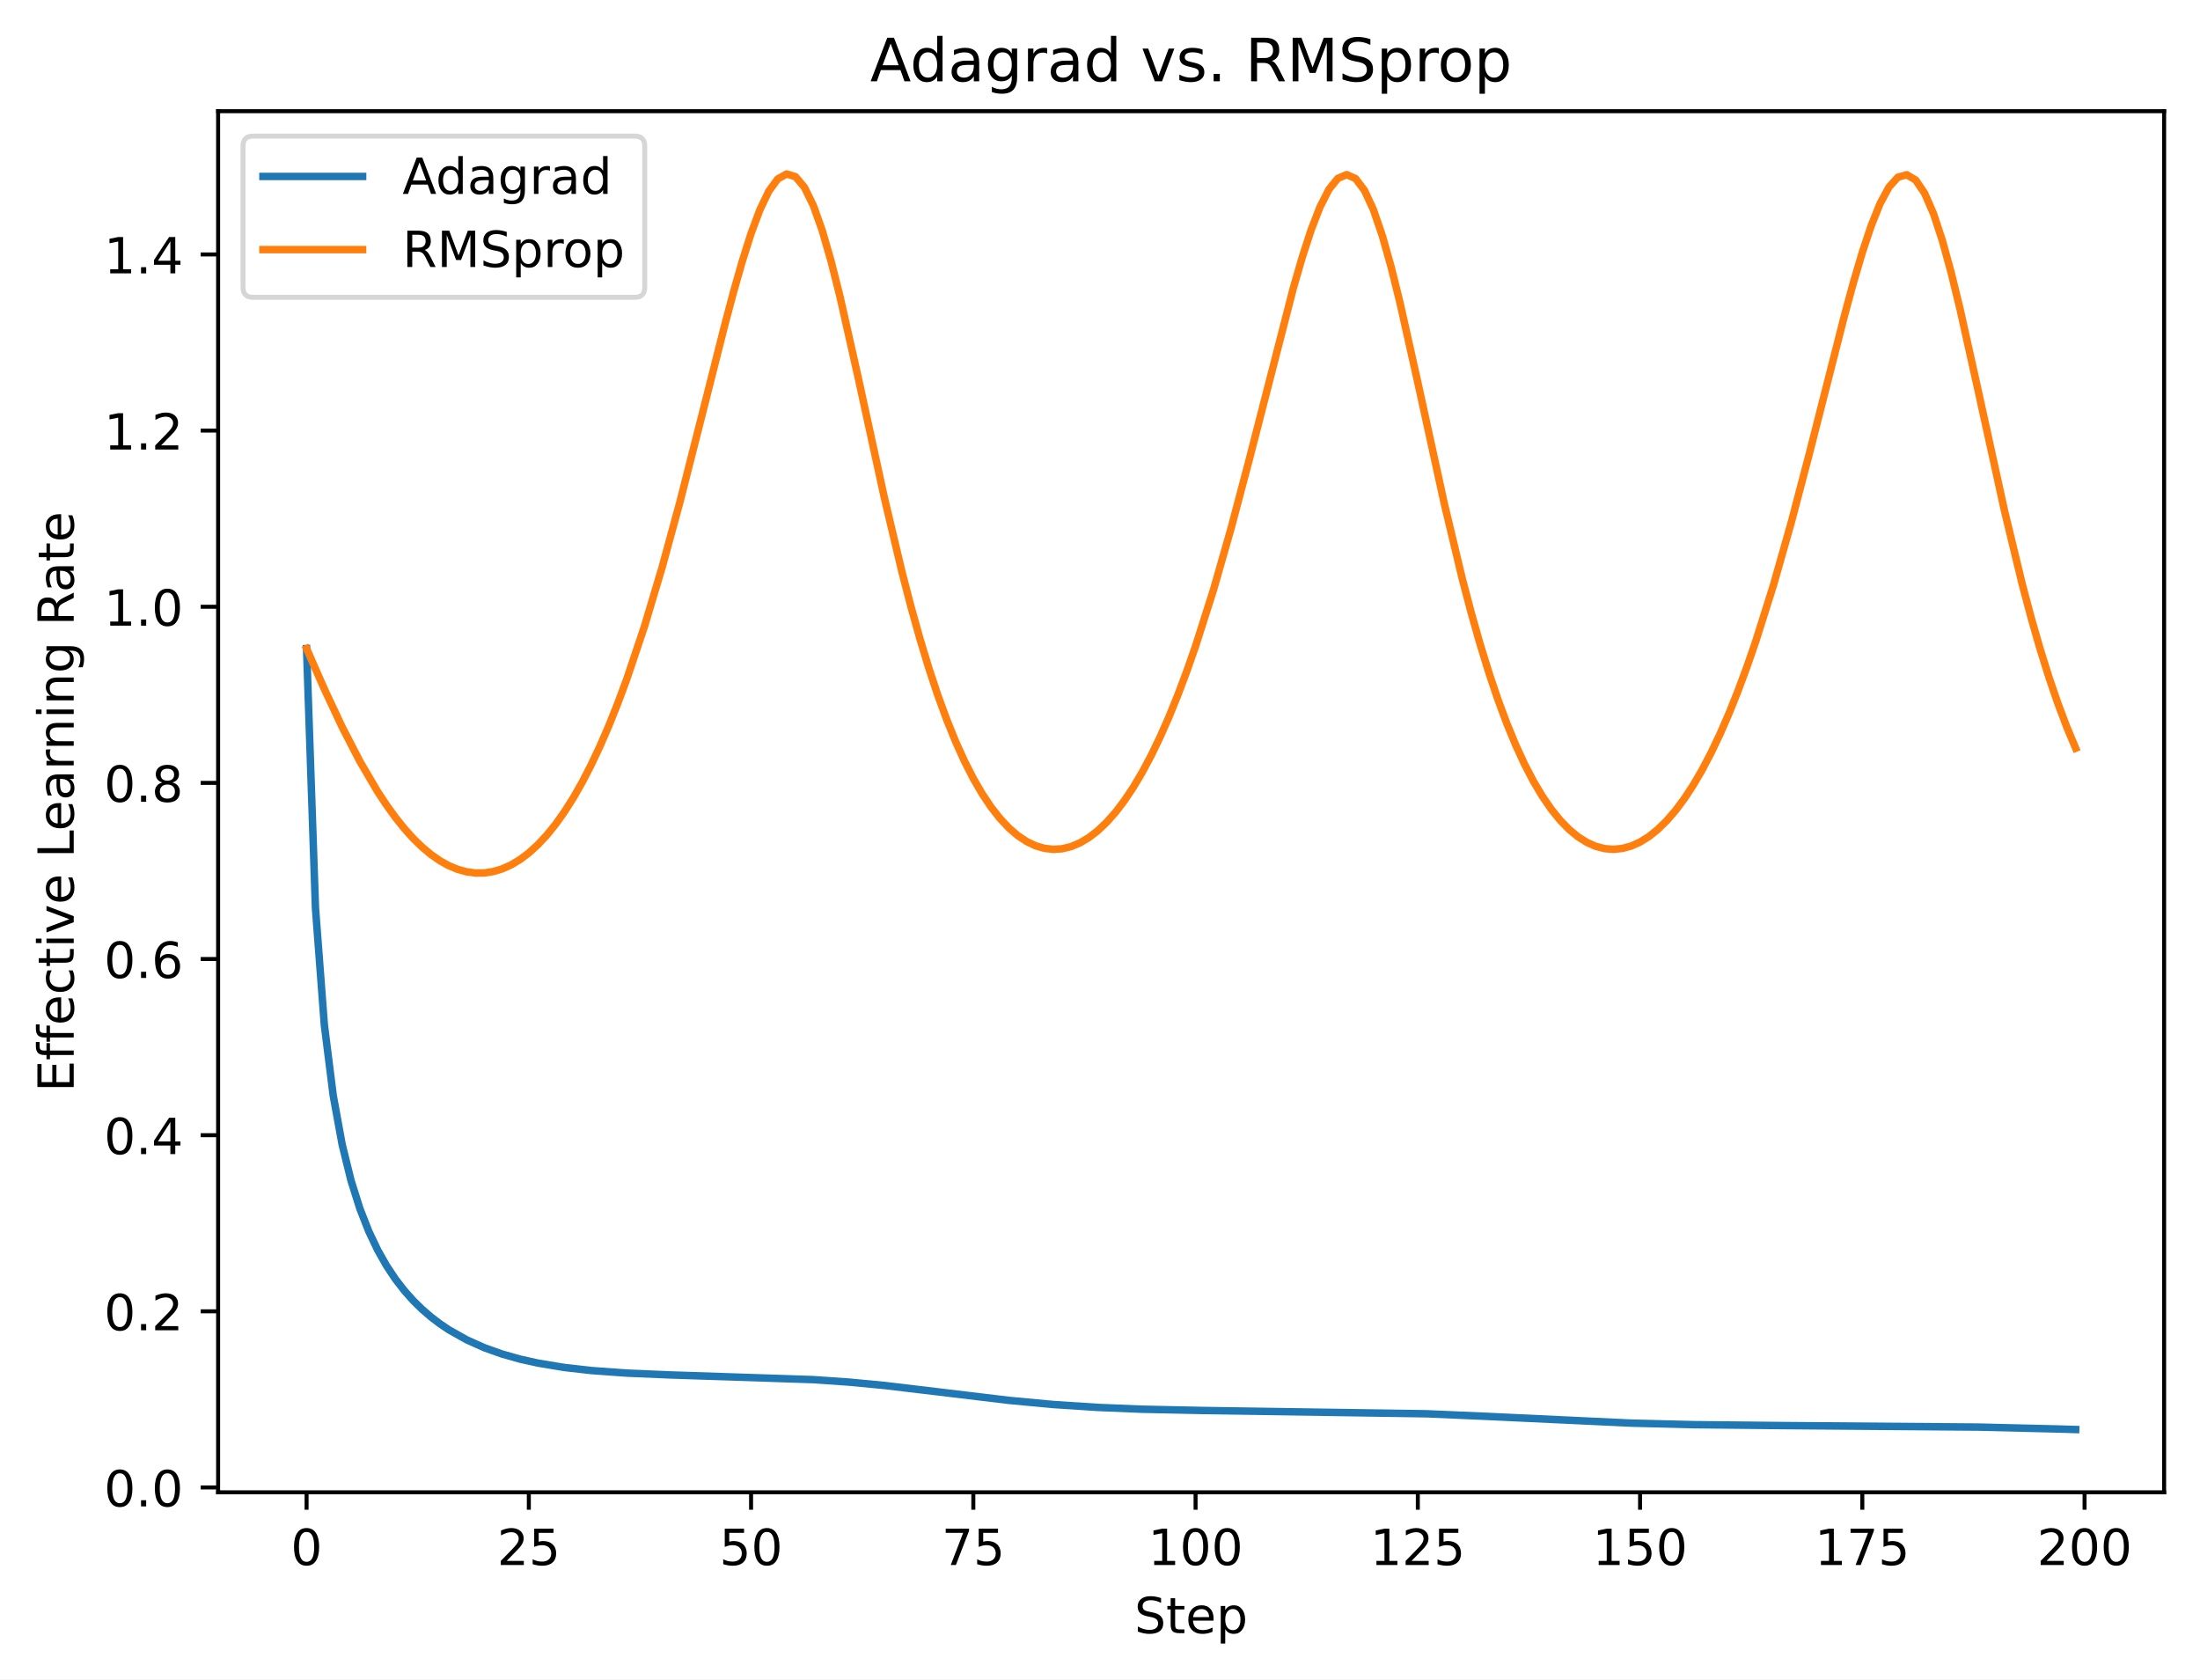
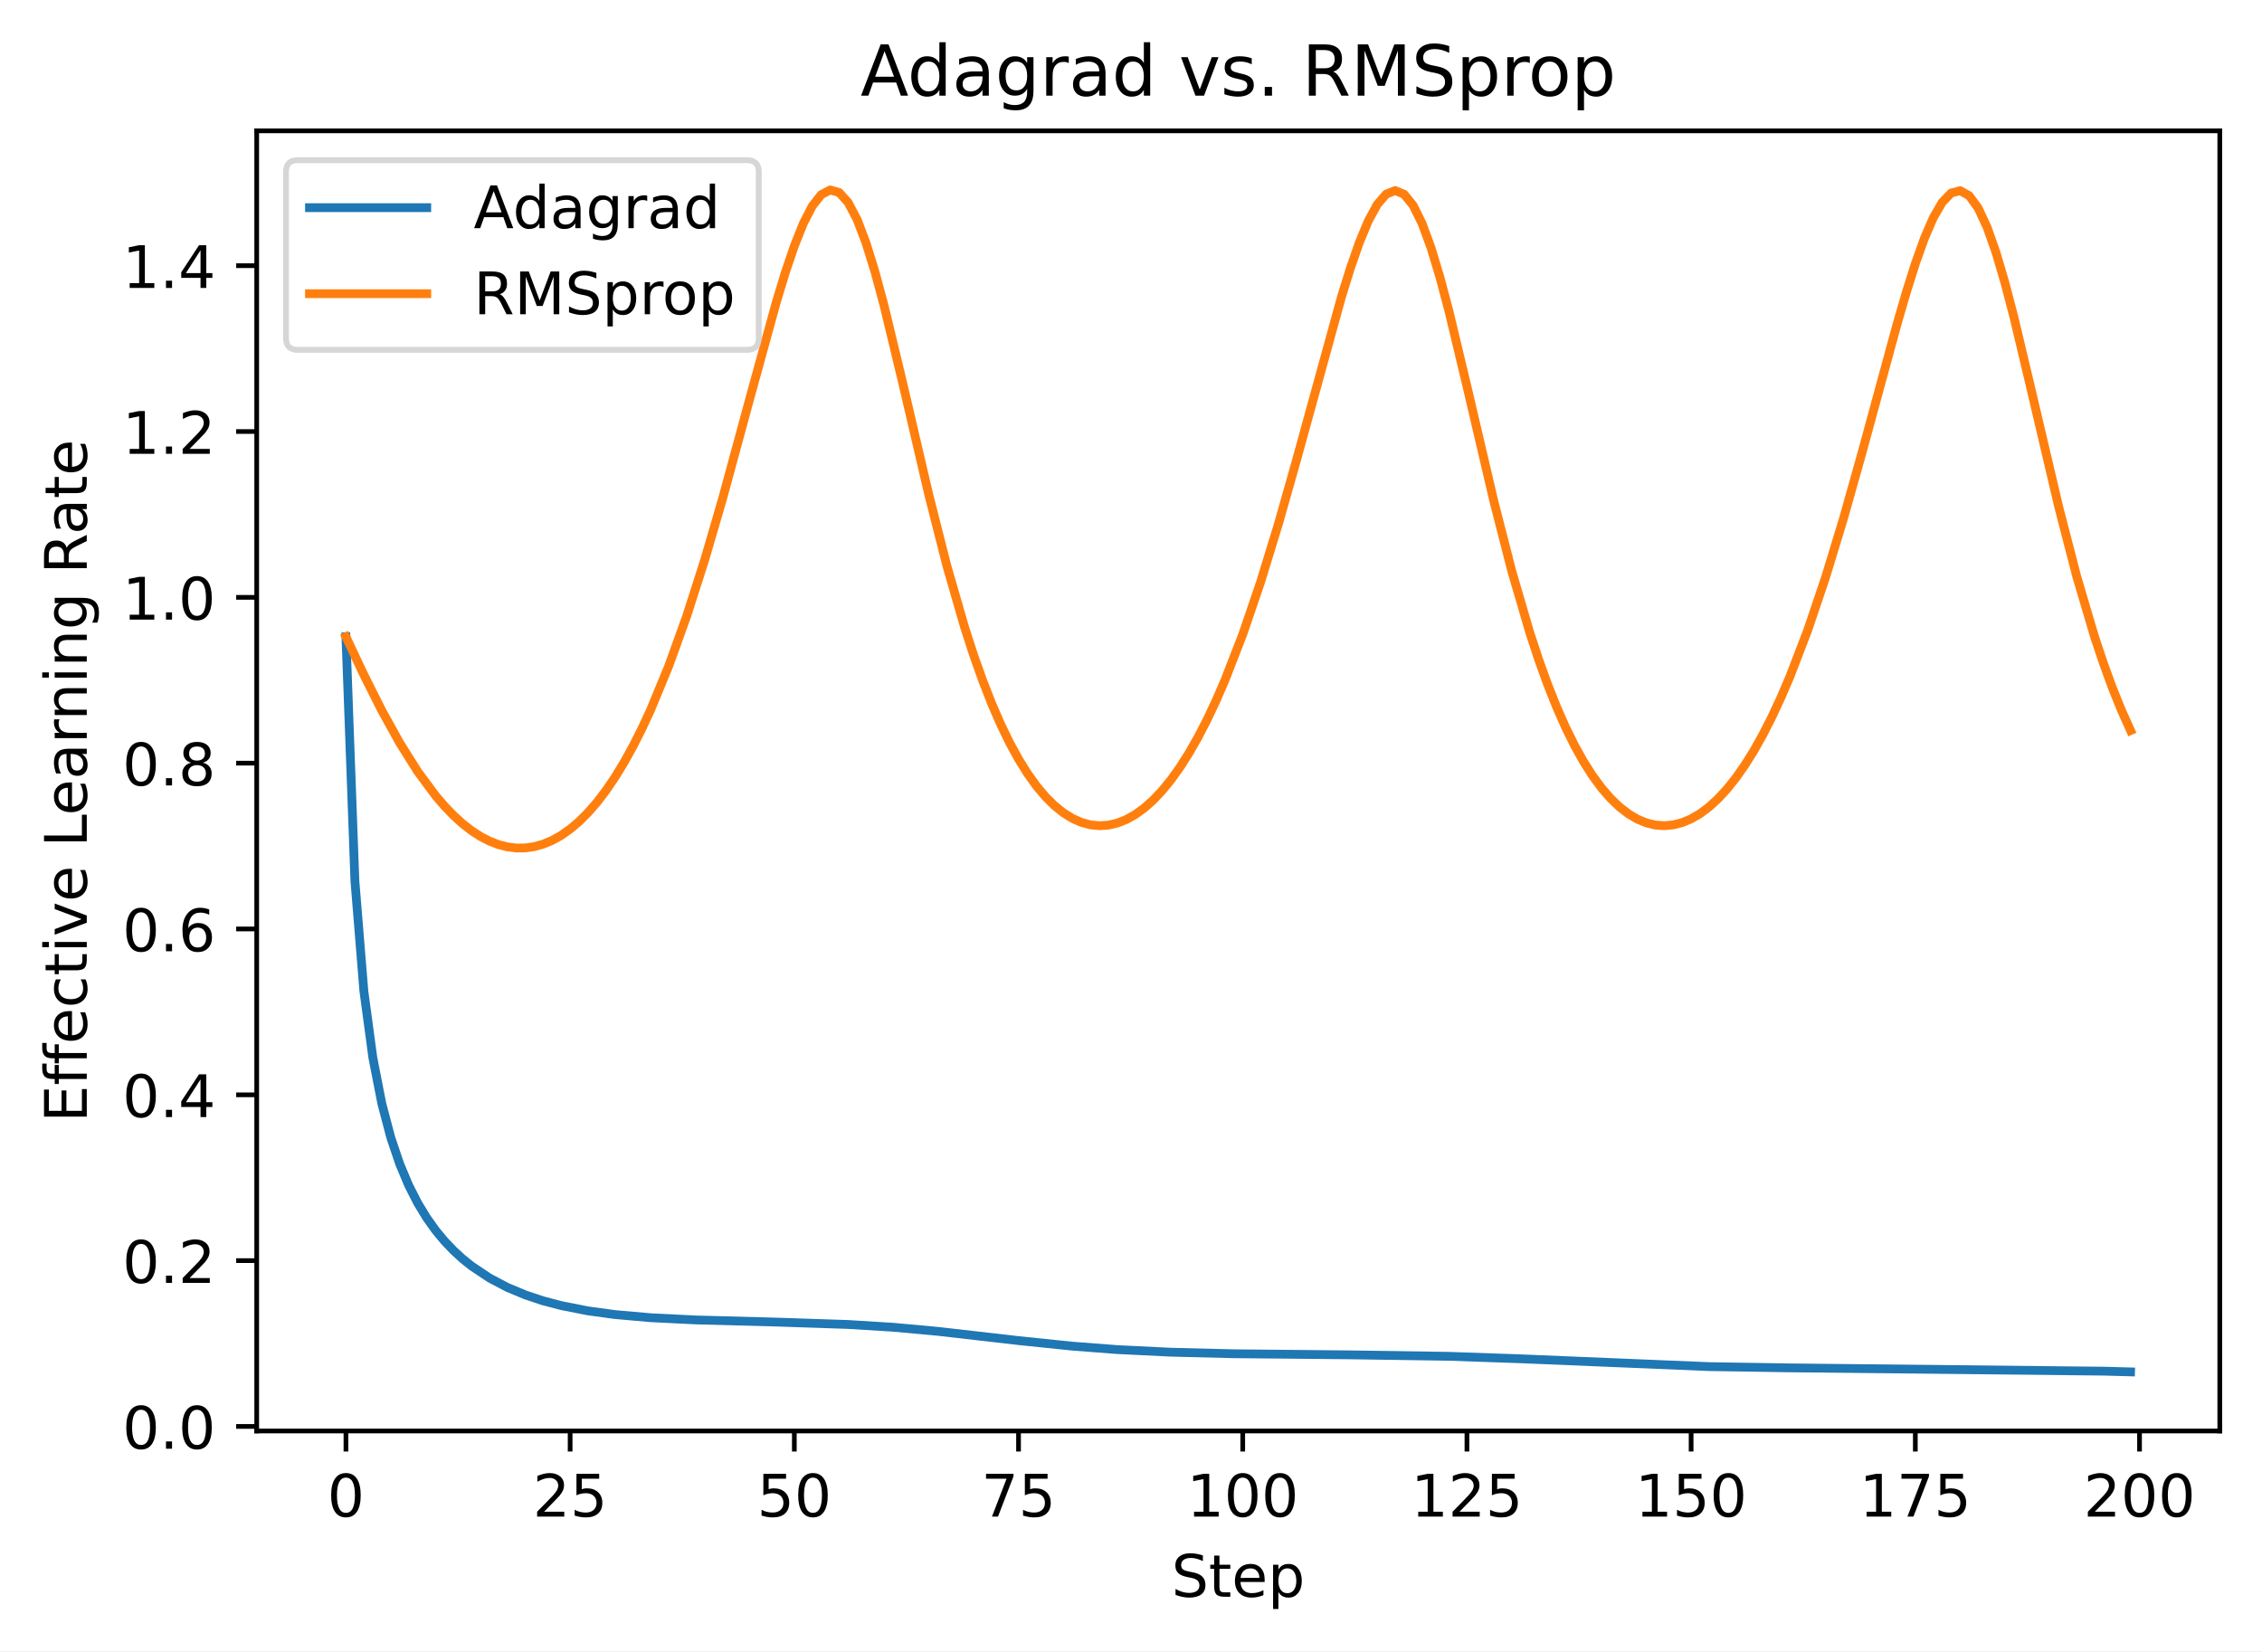
- <svg xmlns="http://www.w3.org/2000/svg" xmlns:xlink="http://www.w3.org/1999/xlink" width="441.581pt" height="337.074pt" viewBox="0 0 441.581 337.074" version="1.1">
+ <svg xmlns="http://www.w3.org/2000/svg" xmlns:xlink="http://www.w3.org/1999/xlink" width="385.781pt" height="281.634pt" viewBox="0 0 385.781 281.634" version="1.1">
  <defs>
    <style type="text/css">*{stroke-linejoin: round; stroke-linecap: butt}</style>
  </defs>
  <g id="figure_1">
    <g id="patch_1">
-       <path d="M 0 337.074  L 441.581 337.074  L 441.581 0  L 0 0  z " style="fill: #ffffff" />
+       <path d="M 0 281.634  L 385.781 281.634  L 385.781 0  L 0 0  z " style="fill: #ffffff" />
    </g>
    <g id="axes_1">
      <g id="patch_2">
-         <path d="M 43.781 299.518  L 434.381 299.518  L 434.381 22.318  L 43.781 22.318  z " style="fill: #ffffff" />
+         <path d="M 43.781 244.078  L 378.581 244.078  L 378.581 22.318  L 43.781 22.318  z " style="fill: #ffffff" />
      </g>
      <g id="matplotlib.axis_1">
        <g id="xtick_1">
          <g id="line2d_1">
            <defs>
-               <path id="m7de549b0bf" d="M 0 0  L 0 3.5  " style="stroke: #000000; stroke-width: 0.8" />
+               <path id="mcd30bdd678" d="M 0 0  L 0 3.5  " style="stroke: #000000; stroke-width: 0.8" />
            </defs>
            <g>
-               <use xlink:href="#m7de549b0bf" x="61.536" y="299.518" style="stroke: #000000; stroke-width: 0.8" />
+               <use xlink:href="#mcd30bdd678" x="58.999" y="244.078" style="stroke: #000000; stroke-width: 0.8" />
            </g>
          </g>
          <g id="text_1">
-             <g transform="translate(58.35455 314.1166) scale(0.1 -0.1)">
+             <g transform="translate(55.81818 258.6766) scale(0.1 -0.1)">
              <defs>
                <path id="DejaVuSans-30" d="M 2034 4250  Q 1547 4250 1301 3770  Q 1056 3291 1056 2328  Q 1056 1369 1301 889  Q 1547 409 2034 409  Q 2525 409 2770 889  Q 3016 1369 3016 2328  Q 3016 3291 2770 3770  Q 2525 4250 2034 4250  z M 2034 4750  Q 2819 4750 3233 4129  Q 3647 3509 3647 2328  Q 3647 1150 3233 529  Q 2819 -91 2034 -91  Q 1250 -91 836 529  Q 422 1150 422 2328  Q 422 3509 836 4129  Q 1250 4750 2034 4750  z " transform="scale(0.015625)" />
              </defs>
              <use xlink:href="#DejaVuSans-30" />
            </g>
          </g>
        </g>
        <g id="xtick_2">
          <g id="line2d_2">
            <g>
-               <use xlink:href="#m7de549b0bf" x="106.145" y="299.518" style="stroke: #000000; stroke-width: 0.8" />
+               <use xlink:href="#mcd30bdd678" x="97.236" y="244.078" style="stroke: #000000; stroke-width: 0.8" />
            </g>
          </g>
          <g id="text_2">
-             <g transform="translate(99.78271 314.1166) scale(0.1 -0.1)">
+             <g transform="translate(90.87357 258.6766) scale(0.1 -0.1)">
              <defs>
                <path id="DejaVuSans-32" d="M 1228 531  L 3431 531  L 3431 0  L 469 0  L 469 531  Q 828 903 1448 1529  Q 2069 2156 2228 2338  Q 2531 2678 2651 2914  Q 2772 3150 2772 3378  Q 2772 3750 2511 3984  Q 2250 4219 1831 4219  Q 1534 4219 1204 4116  Q 875 4013 500 3803  L 500 4441  Q 881 4594 1212 4672  Q 1544 4750 1819 4750  Q 2544 4750 2975 4387  Q 3406 4025 3406 3419  Q 3406 3131 3298 2873  Q 3191 2616 2906 2266  Q 2828 2175 2409 1742  Q 1991 1309 1228 531  z " transform="scale(0.015625)" />
                <path id="DejaVuSans-35" d="M 691 4666  L 3169 4666  L 3169 4134  L 1269 4134  L 1269 2991  Q 1406 3038 1543 3061  Q 1681 3084 1819 3084  Q 2600 3084 3056 2656  Q 3513 2228 3513 1497  Q 3513 744 3044 326  Q 2575 -91 1722 -91  Q 1428 -91 1123 -41  Q 819 9 494 109  L 494 744  Q 775 591 1075 516  Q 1375 441 1709 441  Q 2250 441 2565 725  Q 2881 1009 2881 1497  Q 2881 1984 2565 2268  Q 2250 2553 1709 2553  Q 1456 2553 1204 2497  Q 953 2441 691 2322  L 691 4666  z " transform="scale(0.015625)" />
              </defs>
              <use xlink:href="#DejaVuSans-32" />
              <use xlink:href="#DejaVuSans-35" transform="translate(63.62305 0)" />
            </g>
          </g>
        </g>
        <g id="xtick_3">
          <g id="line2d_3">
            <g>
-               <use xlink:href="#m7de549b0bf" x="150.755" y="299.518" style="stroke: #000000; stroke-width: 0.8" />
+               <use xlink:href="#mcd30bdd678" x="135.473" y="244.078" style="stroke: #000000; stroke-width: 0.8" />
            </g>
          </g>
          <g id="text_3">
-             <g transform="translate(144.3921 314.1166) scale(0.1 -0.1)">
+             <g transform="translate(129.1102 258.6766) scale(0.1 -0.1)">
              <use xlink:href="#DejaVuSans-35" />
              <use xlink:href="#DejaVuSans-30" transform="translate(63.62305 0)" />
            </g>
          </g>
        </g>
        <g id="xtick_4">
          <g id="line2d_4">
            <g>
-               <use xlink:href="#m7de549b0bf" x="195.364" y="299.518" style="stroke: #000000; stroke-width: 0.8" />
+               <use xlink:href="#mcd30bdd678" x="173.709" y="244.078" style="stroke: #000000; stroke-width: 0.8" />
            </g>
          </g>
          <g id="text_4">
-             <g transform="translate(189.0015 314.1166) scale(0.1 -0.1)">
+             <g transform="translate(167.3468 258.6766) scale(0.1 -0.1)">
              <defs>
                <path id="DejaVuSans-37" d="M 525 4666  L 3525 4666  L 3525 4397  L 1831 0  L 1172 0  L 2766 4134  L 525 4134  L 525 4666  z " transform="scale(0.015625)" />
              </defs>
              <use xlink:href="#DejaVuSans-37" />
              <use xlink:href="#DejaVuSans-35" transform="translate(63.62305 0)" />
            </g>
          </g>
        </g>
        <g id="xtick_5">
          <g id="line2d_5">
            <g>
-               <use xlink:href="#m7de549b0bf" x="239.973" y="299.518" style="stroke: #000000; stroke-width: 0.8" />
+               <use xlink:href="#mcd30bdd678" x="211.946" y="244.078" style="stroke: #000000; stroke-width: 0.8" />
            </g>
          </g>
          <g id="text_5">
-             <g transform="translate(230.4297 314.1166) scale(0.1 -0.1)">
+             <g transform="translate(202.4022 258.6766) scale(0.1 -0.1)">
              <defs>
                <path id="DejaVuSans-31" d="M 794 531  L 1825 531  L 1825 4091  L 703 3866  L 703 4441  L 1819 4666  L 2450 4666  L 2450 531  L 3481 531  L 3481 0  L 794 0  L 794 531  z " transform="scale(0.015625)" />
              </defs>
              <use xlink:href="#DejaVuSans-31" />
              <use xlink:href="#DejaVuSans-30" transform="translate(63.62305 0)" />
              <use xlink:href="#DejaVuSans-30" transform="translate(127.2461 0)" />
            </g>
          </g>
        </g>
        <g id="xtick_6">
          <g id="line2d_6">
            <g>
-               <use xlink:href="#m7de549b0bf" x="284.583" y="299.518" style="stroke: #000000; stroke-width: 0.8" />
+               <use xlink:href="#mcd30bdd678" x="250.183" y="244.078" style="stroke: #000000; stroke-width: 0.8" />
            </g>
          </g>
          <g id="text_6">
-             <g transform="translate(275.0391 314.1166) scale(0.1 -0.1)">
+             <g transform="translate(240.6389 258.6766) scale(0.1 -0.1)">
              <use xlink:href="#DejaVuSans-31" />
              <use xlink:href="#DejaVuSans-32" transform="translate(63.62305 0)" />
              <use xlink:href="#DejaVuSans-35" transform="translate(127.2461 0)" />
            </g>
          </g>
        </g>
        <g id="xtick_7">
          <g id="line2d_7">
            <g>
-               <use xlink:href="#m7de549b0bf" x="329.192" y="299.518" style="stroke: #000000; stroke-width: 0.8" />
+               <use xlink:href="#mcd30bdd678" x="288.419" y="244.078" style="stroke: #000000; stroke-width: 0.8" />
            </g>
          </g>
          <g id="text_7">
-             <g transform="translate(319.6485 314.1166) scale(0.1 -0.1)">
+             <g transform="translate(278.8755 258.6766) scale(0.1 -0.1)">
              <use xlink:href="#DejaVuSans-31" />
              <use xlink:href="#DejaVuSans-35" transform="translate(63.62305 0)" />
              <use xlink:href="#DejaVuSans-30" transform="translate(127.2461 0)" />
            </g>
          </g>
        </g>
        <g id="xtick_8">
          <g id="line2d_8">
            <g>
-               <use xlink:href="#m7de549b0bf" x="373.802" y="299.518" style="stroke: #000000; stroke-width: 0.8" />
+               <use xlink:href="#mcd30bdd678" x="326.656" y="244.078" style="stroke: #000000; stroke-width: 0.8" />
            </g>
          </g>
          <g id="text_8">
-             <g transform="translate(364.2579 314.1166) scale(0.1 -0.1)">
+             <g transform="translate(317.1121 258.6766) scale(0.1 -0.1)">
              <use xlink:href="#DejaVuSans-31" />
              <use xlink:href="#DejaVuSans-37" transform="translate(63.62305 0)" />
              <use xlink:href="#DejaVuSans-35" transform="translate(127.2461 0)" />
            </g>
          </g>
        </g>
        <g id="xtick_9">
          <g id="line2d_9">
            <g>
-               <use xlink:href="#m7de549b0bf" x="418.411" y="299.518" style="stroke: #000000; stroke-width: 0.8" />
+               <use xlink:href="#mcd30bdd678" x="364.893" y="244.078" style="stroke: #000000; stroke-width: 0.8" />
            </g>
          </g>
          <g id="text_9">
-             <g transform="translate(408.8673 314.1166) scale(0.1 -0.1)">
+             <g transform="translate(355.3488 258.6766) scale(0.1 -0.1)">
              <use xlink:href="#DejaVuSans-32" />
              <use xlink:href="#DejaVuSans-30" transform="translate(63.62305 0)" />
              <use xlink:href="#DejaVuSans-30" transform="translate(127.2461 0)" />
            </g>
          </g>
        </g>
        <g id="text_10">
-           <g transform="translate(227.6961 327.7947) scale(0.1 -0.1)">
+           <g transform="translate(199.7961 272.3547) scale(0.1 -0.1)">
            <defs>
              <path id="DejaVuSans-53" d="M 3425 4513  L 3425 3897  Q 3066 4069 2747 4153  Q 2428 4238 2131 4238  Q 1616 4238 1336 4038  Q 1056 3838 1056 3469  Q 1056 3159 1242 3001  Q 1428 2844 1947 2747  L 2328 2669  Q 3034 2534 3370 2195  Q 3706 1856 3706 1288  Q 3706 609 3251 259  Q 2797 -91 1919 -91  Q 1588 -91 1214 -16  Q 841 59 441 206  L 441 856  Q 825 641 1194 531  Q 1563 422 1919 422  Q 2459 422 2753 634  Q 3047 847 3047 1241  Q 3047 1584 2836 1778  Q 2625 1972 2144 2069  L 1759 2144  Q 1053 2284 737 2584  Q 422 2884 422 3419  Q 422 4038 858 4394  Q 1294 4750 2059 4750  Q 2388 4750 2728 4690  Q 3069 4631 3425 4513  z " transform="scale(0.015625)" />
              <path id="DejaVuSans-74" d="M 1172 4494  L 1172 3500  L 2356 3500  L 2356 3053  L 1172 3053  L 1172 1153  Q 1172 725 1289 603  Q 1406 481 1766 481  L 2356 481  L 2356 0  L 1766 0  Q 1100 0 847 248  Q 594 497 594 1153  L 594 3053  L 172 3053  L 172 3500  L 594 3500  L 594 4494  L 1172 4494  z " transform="scale(0.015625)" />
              <path id="DejaVuSans-65" d="M 3597 1894  L 3597 1613  L 953 1613  Q 991 1019 1311 708  Q 1631 397 2203 397  Q 2534 397 2845 478  Q 3156 559 3463 722  L 3463 178  Q 3153 47 2828 -22  Q 2503 -91 2169 -91  Q 1331 -91 842 396  Q 353 884 353 1716  Q 353 2575 817 3079  Q 1281 3584 2069 3584  Q 2775 3584 3186 3129  Q 3597 2675 3597 1894  z M 3022 2063  Q 3016 2534 2758 2815  Q 2500 3097 2075 3097  Q 1594 3097 1305 2825  Q 1016 2553 972 2059  L 3022 2063  z " transform="scale(0.015625)" />
              <path id="DejaVuSans-70" d="M 1159 525  L 1159 -1331  L 581 -1331  L 581 3500  L 1159 3500  L 1159 2969  Q 1341 3281 1617 3432  Q 1894 3584 2278 3584  Q 2916 3584 3314 3078  Q 3713 2572 3713 1747  Q 3713 922 3314 415  Q 2916 -91 2278 -91  Q 1894 -91 1617 61  Q 1341 213 1159 525  z M 3116 1747  Q 3116 2381 2855 2742  Q 2594 3103 2138 3103  Q 1681 3103 1420 2742  Q 1159 2381 1159 1747  Q 1159 1113 1420 752  Q 1681 391 2138 391  Q 2594 391 2855 752  Q 3116 1113 3116 1747  z " transform="scale(0.015625)" />
            </defs>
            <use xlink:href="#DejaVuSans-53" />
            <use xlink:href="#DejaVuSans-74" transform="translate(63.47656 0)" />
            <use xlink:href="#DejaVuSans-65" transform="translate(102.6855 0)" />
            <use xlink:href="#DejaVuSans-70" transform="translate(164.209 0)" />
          </g>
        </g>
      </g>
      <g id="matplotlib.axis_2">
        <g id="ytick_1">
          <g id="line2d_10">
            <defs>
-               <path id="ma209cfc57e" d="M 0 0  L -3.5 0  " style="stroke: #000000; stroke-width: 0.8" />
+               <path id="m3d7802535d" d="M 0 0  L -3.5 0  " style="stroke: #000000; stroke-width: 0.8" />
            </defs>
            <g>
-               <use xlink:href="#ma209cfc57e" x="43.781" y="298.549" style="stroke: #000000; stroke-width: 0.8" />
+               <use xlink:href="#m3d7802535d" x="43.781" y="243.302" style="stroke: #000000; stroke-width: 0.8" />
            </g>
          </g>
          <g id="text_11">
-             <g transform="translate(20.87813 302.3478) scale(0.1 -0.1)">
+             <g transform="translate(20.87813 247.1017) scale(0.1 -0.1)">
              <defs>
                <path id="DejaVuSans-2e" d="M 684 794  L 1344 794  L 1344 0  L 684 0  L 684 794  z " transform="scale(0.015625)" />
              </defs>
              <use xlink:href="#DejaVuSans-30" />
              <use xlink:href="#DejaVuSans-2e" transform="translate(63.62305 0)" />
              <use xlink:href="#DejaVuSans-30" transform="translate(95.41016 0)" />
            </g>
          </g>
        </g>
        <g id="ytick_2">
          <g id="line2d_11">
            <g>
-               <use xlink:href="#ma209cfc57e" x="43.781" y="263.194" style="stroke: #000000; stroke-width: 0.8" />
+               <use xlink:href="#m3d7802535d" x="43.781" y="215.019" style="stroke: #000000; stroke-width: 0.8" />
            </g>
          </g>
          <g id="text_12">
-             <g transform="translate(20.87813 266.9935) scale(0.1 -0.1)">
+             <g transform="translate(20.87813 218.8182) scale(0.1 -0.1)">
              <use xlink:href="#DejaVuSans-30" />
              <use xlink:href="#DejaVuSans-2e" transform="translate(63.62305 0)" />
              <use xlink:href="#DejaVuSans-32" transform="translate(95.41016 0)" />
            </g>
          </g>
        </g>
        <g id="ytick_3">
          <g id="line2d_12">
            <g>
-               <use xlink:href="#ma209cfc57e" x="43.781" y="227.84" style="stroke: #000000; stroke-width: 0.8" />
+               <use xlink:href="#m3d7802535d" x="43.781" y="186.736" style="stroke: #000000; stroke-width: 0.8" />
            </g>
          </g>
          <g id="text_13">
-             <g transform="translate(20.87813 231.6391) scale(0.1 -0.1)">
+             <g transform="translate(20.87813 190.5348) scale(0.1 -0.1)">
              <defs>
                <path id="DejaVuSans-34" d="M 2419 4116  L 825 1625  L 2419 1625  L 2419 4116  z M 2253 4666  L 3047 4666  L 3047 1625  L 3713 1625  L 3713 1100  L 3047 1100  L 3047 0  L 2419 0  L 2419 1100  L 313 1100  L 313 1709  L 2253 4666  z " transform="scale(0.015625)" />
              </defs>
              <use xlink:href="#DejaVuSans-30" />
              <use xlink:href="#DejaVuSans-2e" transform="translate(63.62305 0)" />
              <use xlink:href="#DejaVuSans-34" transform="translate(95.41016 0)" />
            </g>
          </g>
        </g>
        <g id="ytick_4">
          <g id="line2d_13">
            <g>
-               <use xlink:href="#ma209cfc57e" x="43.781" y="192.486" style="stroke: #000000; stroke-width: 0.8" />
+               <use xlink:href="#m3d7802535d" x="43.781" y="158.452" style="stroke: #000000; stroke-width: 0.8" />
            </g>
          </g>
          <g id="text_14">
-             <g transform="translate(20.87813 196.2848) scale(0.1 -0.1)">
+             <g transform="translate(20.87813 162.2513) scale(0.1 -0.1)">
              <defs>
                <path id="DejaVuSans-36" d="M 2113 2584  Q 1688 2584 1439 2293  Q 1191 2003 1191 1497  Q 1191 994 1439 701  Q 1688 409 2113 409  Q 2538 409 2786 701  Q 3034 994 3034 1497  Q 3034 2003 2786 2293  Q 2538 2584 2113 2584  z M 3366 4563  L 3366 3988  Q 3128 4100 2886 4159  Q 2644 4219 2406 4219  Q 1781 4219 1451 3797  Q 1122 3375 1075 2522  Q 1259 2794 1537 2939  Q 1816 3084 2150 3084  Q 2853 3084 3261 2657  Q 3669 2231 3669 1497  Q 3669 778 3244 343  Q 2819 -91 2113 -91  Q 1303 -91 875 529  Q 447 1150 447 2328  Q 447 3434 972 4092  Q 1497 4750 2381 4750  Q 2619 4750 2861 4703  Q 3103 4656 3366 4563  z " transform="scale(0.015625)" />
              </defs>
              <use xlink:href="#DejaVuSans-30" />
              <use xlink:href="#DejaVuSans-2e" transform="translate(63.62305 0)" />
              <use xlink:href="#DejaVuSans-36" transform="translate(95.41016 0)" />
            </g>
          </g>
        </g>
        <g id="ytick_5">
          <g id="line2d_14">
            <g>
-               <use xlink:href="#ma209cfc57e" x="43.781" y="157.131" style="stroke: #000000; stroke-width: 0.8" />
+               <use xlink:href="#m3d7802535d" x="43.781" y="130.169" style="stroke: #000000; stroke-width: 0.8" />
            </g>
          </g>
          <g id="text_15">
-             <g transform="translate(20.87813 160.9304) scale(0.1 -0.1)">
+             <g transform="translate(20.87813 133.9678) scale(0.1 -0.1)">
              <defs>
                <path id="DejaVuSans-38" d="M 2034 2216  Q 1584 2216 1326 1975  Q 1069 1734 1069 1313  Q 1069 891 1326 650  Q 1584 409 2034 409  Q 2484 409 2743 651  Q 3003 894 3003 1313  Q 3003 1734 2745 1975  Q 2488 2216 2034 2216  z M 1403 2484  Q 997 2584 770 2862  Q 544 3141 544 3541  Q 544 4100 942 4425  Q 1341 4750 2034 4750  Q 2731 4750 3128 4425  Q 3525 4100 3525 3541  Q 3525 3141 3298 2862  Q 3072 2584 2669 2484  Q 3125 2378 3379 2068  Q 3634 1759 3634 1313  Q 3634 634 3220 271  Q 2806 -91 2034 -91  Q 1263 -91 848 271  Q 434 634 434 1313  Q 434 1759 690 2068  Q 947 2378 1403 2484  z M 1172 3481  Q 1172 3119 1398 2916  Q 1625 2713 2034 2713  Q 2441 2713 2670 2916  Q 2900 3119 2900 3481  Q 2900 3844 2670 4047  Q 2441 4250 2034 4250  Q 1625 4250 1398 4047  Q 1172 3844 1172 3481  z " transform="scale(0.015625)" />
              </defs>
              <use xlink:href="#DejaVuSans-30" />
              <use xlink:href="#DejaVuSans-2e" transform="translate(63.62305 0)" />
              <use xlink:href="#DejaVuSans-38" transform="translate(95.41016 0)" />
            </g>
          </g>
        </g>
        <g id="ytick_6">
          <g id="line2d_15">
            <g>
-               <use xlink:href="#ma209cfc57e" x="43.781" y="121.777" style="stroke: #000000; stroke-width: 0.8" />
+               <use xlink:href="#m3d7802535d" x="43.781" y="101.885" style="stroke: #000000; stroke-width: 0.8" />
            </g>
          </g>
          <g id="text_16">
-             <g transform="translate(20.87813 125.5761) scale(0.1 -0.1)">
+             <g transform="translate(20.87813 105.6843) scale(0.1 -0.1)">
              <use xlink:href="#DejaVuSans-31" />
              <use xlink:href="#DejaVuSans-2e" transform="translate(63.62305 0)" />
              <use xlink:href="#DejaVuSans-30" transform="translate(95.41016 0)" />
            </g>
          </g>
        </g>
        <g id="ytick_7">
          <g id="line2d_16">
            <g>
-               <use xlink:href="#ma209cfc57e" x="43.781" y="86.422" style="stroke: #000000; stroke-width: 0.8" />
+               <use xlink:href="#m3d7802535d" x="43.781" y="73.602" style="stroke: #000000; stroke-width: 0.8" />
            </g>
          </g>
          <g id="text_17">
-             <g transform="translate(20.87813 90.22172) scale(0.1 -0.1)">
+             <g transform="translate(20.87813 77.40084) scale(0.1 -0.1)">
              <use xlink:href="#DejaVuSans-31" />
              <use xlink:href="#DejaVuSans-2e" transform="translate(63.62305 0)" />
              <use xlink:href="#DejaVuSans-32" transform="translate(95.41016 0)" />
            </g>
          </g>
        </g>
        <g id="ytick_8">
          <g id="line2d_17">
            <g>
-               <use xlink:href="#ma209cfc57e" x="43.781" y="51.068" style="stroke: #000000; stroke-width: 0.8" />
+               <use xlink:href="#m3d7802535d" x="43.781" y="45.318" style="stroke: #000000; stroke-width: 0.8" />
            </g>
          </g>
          <g id="text_18">
-             <g transform="translate(20.87813 54.86737) scale(0.1 -0.1)">
+             <g transform="translate(20.87813 49.11736) scale(0.1 -0.1)">
              <use xlink:href="#DejaVuSans-31" />
              <use xlink:href="#DejaVuSans-2e" transform="translate(63.62305 0)" />
              <use xlink:href="#DejaVuSans-34" transform="translate(95.41016 0)" />
            </g>
          </g>
        </g>
        <g id="text_19">
-           <g transform="translate(14.79844 219.1572) rotate(-90) scale(0.1 -0.1)">
+           <g transform="translate(14.79844 191.4372) rotate(-90) scale(0.1 -0.1)">
            <defs>
              <path id="DejaVuSans-45" d="M 628 4666  L 3578 4666  L 3578 4134  L 1259 4134  L 1259 2753  L 3481 2753  L 3481 2222  L 1259 2222  L 1259 531  L 3634 531  L 3634 0  L 628 0  L 628 4666  z " transform="scale(0.015625)" />
              <path id="DejaVuSans-66" d="M 2375 4863  L 2375 4384  L 1825 4384  Q 1516 4384 1395 4259  Q 1275 4134 1275 3809  L 1275 3500  L 2222 3500  L 2222 3053  L 1275 3053  L 1275 0  L 697 0  L 697 3053  L 147 3053  L 147 3500  L 697 3500  L 697 3744  Q 697 4328 969 4595  Q 1241 4863 1831 4863  L 2375 4863  z " transform="scale(0.015625)" />
              <path id="DejaVuSans-63" d="M 3122 3366  L 3122 2828  Q 2878 2963 2633 3030  Q 2388 3097 2138 3097  Q 1578 3097 1268 2742  Q 959 2388 959 1747  Q 959 1106 1268 751  Q 1578 397 2138 397  Q 2388 397 2633 464  Q 2878 531 3122 666  L 3122 134  Q 2881 22 2623 -34  Q 2366 -91 2075 -91  Q 1284 -91 818 406  Q 353 903 353 1747  Q 353 2603 823 3093  Q 1294 3584 2113 3584  Q 2378 3584 2631 3529  Q 2884 3475 3122 3366  z " transform="scale(0.015625)" />
              <path id="DejaVuSans-69" d="M 603 3500  L 1178 3500  L 1178 0  L 603 0  L 603 3500  z M 603 4863  L 1178 4863  L 1178 4134  L 603 4134  L 603 4863  z " transform="scale(0.015625)" />
              <path id="DejaVuSans-76" d="M 191 3500  L 800 3500  L 1894 563  L 2988 3500  L 3597 3500  L 2284 0  L 1503 0  L 191 3500  z " transform="scale(0.015625)" />
              <path id="DejaVuSans-20" transform="scale(0.015625)" />
              <path id="DejaVuSans-4c" d="M 628 4666  L 1259 4666  L 1259 531  L 3531 531  L 3531 0  L 628 0  L 628 4666  z " transform="scale(0.015625)" />
              <path id="DejaVuSans-61" d="M 2194 1759  Q 1497 1759 1228 1600  Q 959 1441 959 1056  Q 959 750 1161 570  Q 1363 391 1709 391  Q 2188 391 2477 730  Q 2766 1069 2766 1631  L 2766 1759  L 2194 1759  z M 3341 1997  L 3341 0  L 2766 0  L 2766 531  Q 2569 213 2275 61  Q 1981 -91 1556 -91  Q 1019 -91 701 211  Q 384 513 384 1019  Q 384 1609 779 1909  Q 1175 2209 1959 2209  L 2766 2209  L 2766 2266  Q 2766 2663 2505 2880  Q 2244 3097 1772 3097  Q 1472 3097 1187 3025  Q 903 2953 641 2809  L 641 3341  Q 956 3463 1253 3523  Q 1550 3584 1831 3584  Q 2591 3584 2966 3190  Q 3341 2797 3341 1997  z " transform="scale(0.015625)" />
              <path id="DejaVuSans-72" d="M 2631 2963  Q 2534 3019 2420 3045  Q 2306 3072 2169 3072  Q 1681 3072 1420 2755  Q 1159 2438 1159 1844  L 1159 0  L 581 0  L 581 3500  L 1159 3500  L 1159 2956  Q 1341 3275 1631 3429  Q 1922 3584 2338 3584  Q 2397 3584 2469 3576  Q 2541 3569 2628 3553  L 2631 2963  z " transform="scale(0.015625)" />
              <path id="DejaVuSans-6e" d="M 3513 2113  L 3513 0  L 2938 0  L 2938 2094  Q 2938 2591 2744 2837  Q 2550 3084 2163 3084  Q 1697 3084 1428 2787  Q 1159 2491 1159 1978  L 1159 0  L 581 0  L 581 3500  L 1159 3500  L 1159 2956  Q 1366 3272 1645 3428  Q 1925 3584 2291 3584  Q 2894 3584 3203 3211  Q 3513 2838 3513 2113  z " transform="scale(0.015625)" />
              <path id="DejaVuSans-67" d="M 2906 1791  Q 2906 2416 2648 2759  Q 2391 3103 1925 3103  Q 1463 3103 1205 2759  Q 947 2416 947 1791  Q 947 1169 1205 825  Q 1463 481 1925 481  Q 2391 481 2648 825  Q 2906 1169 2906 1791  z M 3481 434  Q 3481 -459 3084 -895  Q 2688 -1331 1869 -1331  Q 1566 -1331 1297 -1286  Q 1028 -1241 775 -1147  L 775 -588  Q 1028 -725 1275 -790  Q 1522 -856 1778 -856  Q 2344 -856 2625 -561  Q 2906 -266 2906 331  L 2906 616  Q 2728 306 2450 153  Q 2172 0 1784 0  Q 1141 0 747 490  Q 353 981 353 1791  Q 353 2603 747 3093  Q 1141 3584 1784 3584  Q 2172 3584 2450 3431  Q 2728 3278 2906 2969  L 2906 3500  L 3481 3500  L 3481 434  z " transform="scale(0.015625)" />
              <path id="DejaVuSans-52" d="M 2841 2188  Q 3044 2119 3236 1894  Q 3428 1669 3622 1275  L 4263 0  L 3584 0  L 2988 1197  Q 2756 1666 2539 1819  Q 2322 1972 1947 1972  L 1259 1972  L 1259 0  L 628 0  L 628 4666  L 2053 4666  Q 2853 4666 3247 4331  Q 3641 3997 3641 3322  Q 3641 2881 3436 2590  Q 3231 2300 2841 2188  z M 1259 4147  L 1259 2491  L 2053 2491  Q 2509 2491 2742 2702  Q 2975 2913 2975 3322  Q 2975 3731 2742 3939  Q 2509 4147 2053 4147  L 1259 4147  z " transform="scale(0.015625)" />
            </defs>
            <use xlink:href="#DejaVuSans-45" />
            <use xlink:href="#DejaVuSans-66" transform="translate(63.18359 0)" />
            <use xlink:href="#DejaVuSans-66" transform="translate(98.38867 0)" />
            <use xlink:href="#DejaVuSans-65" transform="translate(133.5938 0)" />
            <use xlink:href="#DejaVuSans-63" transform="translate(195.1172 0)" />
            <use xlink:href="#DejaVuSans-74" transform="translate(250.0977 0)" />
            <use xlink:href="#DejaVuSans-69" transform="translate(289.3066 0)" />
            <use xlink:href="#DejaVuSans-76" transform="translate(317.0898 0)" />
            <use xlink:href="#DejaVuSans-65" transform="translate(376.2695 0)" />
            <use xlink:href="#DejaVuSans-20" transform="translate(437.793 0)" />
            <use xlink:href="#DejaVuSans-4c" transform="translate(469.5801 0)" />
            <use xlink:href="#DejaVuSans-65" transform="translate(523.543 0)" />
            <use xlink:href="#DejaVuSans-61" transform="translate(585.0664 0)" />
            <use xlink:href="#DejaVuSans-72" transform="translate(646.3457 0)" />
            <use xlink:href="#DejaVuSans-6e" transform="translate(685.709 0)" />
            <use xlink:href="#DejaVuSans-69" transform="translate(749.0879 0)" />
            <use xlink:href="#DejaVuSans-6e" transform="translate(776.8711 0)" />
            <use xlink:href="#DejaVuSans-67" transform="translate(840.25 0)" />
            <use xlink:href="#DejaVuSans-20" transform="translate(903.7266 0)" />
            <use xlink:href="#DejaVuSans-52" transform="translate(935.5137 0)" />
            <use xlink:href="#DejaVuSans-61" transform="translate(1002.746 0)" />
            <use xlink:href="#DejaVuSans-74" transform="translate(1064.025 0)" />
            <use xlink:href="#DejaVuSans-65" transform="translate(1103.234 0)" />
          </g>
        </g>
      </g>
      <g id="line2d_18">
-         <path d="M 61.536 130.181  L 63.32 182.263  L 65.105 205.745  L 66.889 219.929  L 68.673 229.701  L 70.458 236.955  L 72.242 242.606  L 74.026 247.155  L 75.811 250.907  L 77.595 254.057  L 79.38 256.739  L 81.164 259.046  L 82.948 261.048  L 84.733 262.798  L 86.517 264.335  L 88.301 265.691  L 90.086 266.892  L 93.655 268.906  L 97.223 270.503  L 100.792 271.773  L 104.361 272.781  L 107.93 273.579  L 113.283 274.466  L 118.636 275.076  L 125.773 275.593  L 134.695 275.965  L 163.245 276.904  L 170.383 277.397  L 177.52 278.075  L 188.227 279.351  L 202.502 281.066  L 211.423 281.898  L 220.345 282.481  L 229.267 282.844  L 241.758 283.102  L 286.367 283.759  L 298.858 284.297  L 327.408 285.633  L 339.899 285.942  L 357.742 286.124  L 396.999 286.425  L 413.058 286.812  L 416.627 286.918  L 416.627 286.918  " clip-path="url(#p66fc87a3b2)" style="fill: none; stroke: #1f77b4; stroke-width: 1.5; stroke-linecap: square" />
+         <path d="M 58.999 108.609  L 60.529 150.274  L 62.058 169.059  L 63.588 180.407  L 65.117 188.224  L 66.647 194.028  L 68.176 198.548  L 69.706 202.188  L 71.235 205.189  L 72.765 207.709  L 74.294 209.854  L 75.824 211.7  L 77.353 213.302  L 78.882 214.702  L 80.412 215.932  L 83.471 217.977  L 86.53 219.589  L 89.589 220.866  L 92.648 221.882  L 95.707 222.688  L 100.295 223.593  L 104.883 224.22  L 111.001 224.758  L 118.649 225.136  L 132.414 225.501  L 144.649 225.91  L 152.297 226.381  L 159.944 227.08  L 173.709 228.66  L 182.886 229.606  L 190.533 230.192  L 199.71 230.641  L 210.417 230.903  L 230.3 231.091  L 247.124 231.34  L 259.359 231.763  L 291.478 233.096  L 305.243 233.311  L 358.775 233.872  L 363.363 233.998  L 363.363 233.998  " clip-path="url(#pad1f286245)" style="fill: none; stroke: #1f77b4; stroke-width: 1.5; stroke-linecap: square" />
      </g>
      <g id="line2d_19">
-         <path d="M 61.536 130.181  L 65.105 138.306  L 68.673 145.916  L 72.242 152.826  L 75.811 158.907  L 77.595 161.609  L 79.38 164.076  L 81.164 166.303  L 82.948 168.287  L 84.733 170.024  L 86.517 171.515  L 88.301 172.756  L 90.086 173.749  L 91.87 174.491  L 93.655 174.982  L 95.439 175.22  L 97.223 175.203  L 99.008 174.929  L 100.792 174.395  L 102.576 173.596  L 104.361 172.529  L 106.145 171.187  L 107.93 169.565  L 109.714 167.657  L 111.498 165.455  L 113.283 162.952  L 115.067 160.14  L 116.851 157.011  L 118.636 153.558  L 120.42 149.775  L 122.205 145.655  L 123.989 141.194  L 125.773 136.391  L 129.342 125.761  L 132.911 113.822  L 136.48 100.726  L 141.833 79.635  L 145.401 65.504  L 147.186 58.776  L 148.97 52.494  L 150.755 46.854  L 152.539 42.069  L 154.323 38.355  L 156.108 35.916  L 157.892 34.918  L 159.676 35.468  L 161.461 37.592  L 163.245 41.233  L 165.03 46.249  L 166.814 52.43  L 168.598 59.524  L 172.167 75.393  L 177.52 99.954  L 181.089 114.998  L 182.873 121.866  L 184.658 128.249  L 186.442 134.132  L 188.227 139.514  L 190.011 144.402  L 191.795 148.811  L 193.58 152.757  L 195.364 156.257  L 197.148 159.332  L 198.933 161.998  L 200.717 164.273  L 202.502 166.173  L 204.286 167.711  L 206.07 168.901  L 207.855 169.753  L 209.639 170.274  L 211.423 170.472  L 213.208 170.352  L 214.992 169.916  L 216.777 169.167  L 218.561 168.104  L 220.345 166.726  L 222.13 165.031  L 223.914 163.015  L 225.698 160.674  L 227.483 158.003  L 229.267 154.996  L 231.052 151.649  L 232.836 147.957  L 234.62 143.915  L 236.405 139.522  L 238.189 134.777  L 239.973 129.682  L 243.542 118.469  L 247.111 105.996  L 250.68 92.498  L 259.602 57.786  L 261.386 51.627  L 263.17 46.136  L 264.955 41.527  L 266.739 38.018  L 268.523 35.805  L 270.308 35.049  L 272.092 35.846  L 273.877 38.21  L 275.661 42.071  L 277.445 47.275  L 279.23 53.607  L 281.014 60.811  L 284.583 76.777  L 289.936 101.256  L 293.505 116.163  L 295.289 122.951  L 297.073 129.251  L 298.858 135.05  L 300.642 140.35  L 302.427 145.159  L 304.211 149.49  L 305.995 153.361  L 307.78 156.79  L 309.564 159.795  L 311.348 162.396  L 313.133 164.608  L 314.917 166.447  L 316.702 167.927  L 318.486 169.06  L 320.27 169.856  L 322.055 170.324  L 323.839 170.469  L 325.624 170.296  L 327.408 169.808  L 329.192 169.006  L 330.977 167.891  L 332.761 166.46  L 334.545 164.712  L 336.33 162.642  L 338.114 160.246  L 339.899 157.519  L 341.683 154.455  L 343.467 151.051  L 345.252 147.3  L 347.036 143.2  L 348.82 138.748  L 350.605 133.943  L 352.389 128.79  L 355.958 117.466  L 359.527 104.896  L 363.095 91.327  L 370.233 63.274  L 372.017 56.712  L 373.802 50.651  L 375.586 45.294  L 377.37 40.855  L 379.155 37.55  L 380.939 35.573  L 382.724 35.074  L 384.508 36.135  L 386.292 38.758  L 388.077 42.857  L 389.861 48.268  L 391.645 54.764  L 393.43 62.089  L 396.999 78.166  L 402.352 102.569  L 405.92 117.337  L 407.705 124.045  L 409.489 130.261  L 411.274 135.976  L 413.058 141.193  L 414.842 145.92  L 416.627 150.172  L 416.627 150.172  " clip-path="url(#p66fc87a3b2)" style="fill: none; stroke: #ff7f0e; stroke-width: 1.5; stroke-linecap: square" />
+         <path d="M 58.999 108.609  L 62.058 115.109  L 65.117 121.196  L 68.176 126.724  L 71.235 131.589  L 74.294 135.725  L 75.824 137.506  L 77.353 139.093  L 78.882 140.483  L 80.412 141.675  L 81.941 142.669  L 83.471 143.463  L 85 144.056  L 86.53 144.449  L 88.059 144.64  L 89.589 144.626  L 91.118 144.407  L 92.648 143.979  L 94.177 143.34  L 95.707 142.487  L 97.236 141.413  L 98.766 140.116  L 100.295 138.589  L 101.824 136.828  L 103.354 134.825  L 104.883 132.575  L 106.413 130.072  L 107.942 127.31  L 109.472 124.283  L 111.001 120.987  L 114.06 113.576  L 117.119 105.073  L 120.178 95.521  L 123.237 85.044  L 127.825 68.172  L 132.414 51.485  L 133.943 46.459  L 135.473 41.947  L 137.002 38.119  L 138.532 35.148  L 140.061 33.196  L 141.591 32.398  L 143.12 32.838  L 144.649 34.538  L 146.179 37.45  L 147.708 41.463  L 149.238 46.407  L 150.767 52.083  L 153.826 64.778  L 158.415 84.426  L 161.474 96.462  L 164.533 107.063  L 166.062 111.769  L 167.591 116.075  L 169.121 119.986  L 170.65 123.513  L 172.18 126.669  L 173.709 129.47  L 175.239 131.929  L 176.768 134.062  L 178.298 135.882  L 179.827 137.402  L 181.357 138.633  L 182.886 139.585  L 184.416 140.266  L 185.945 140.683  L 187.475 140.841  L 189.004 140.745  L 190.533 140.397  L 192.063 139.797  L 193.592 138.947  L 195.122 137.845  L 196.651 136.489  L 198.181 134.876  L 199.71 133.003  L 201.24 130.866  L 202.769 128.46  L 204.299 125.783  L 205.828 122.829  L 207.358 119.596  L 208.887 116.081  L 211.946 108.209  L 215.005 99.239  L 218.064 89.261  L 221.123 78.462  L 228.77 50.692  L 230.3 45.765  L 231.829 41.372  L 233.358 37.686  L 234.888 34.878  L 236.417 33.108  L 237.947 32.503  L 239.476 33.14  L 241.006 35.032  L 242.535 38.12  L 244.065 42.284  L 245.594 47.349  L 247.124 53.112  L 250.183 65.885  L 254.771 85.468  L 257.83 97.394  L 260.889 107.864  L 262.418 112.504  L 263.948 116.744  L 265.477 120.591  L 267.007 124.056  L 268.536 127.152  L 270.066 129.895  L 271.595 132.3  L 273.125 134.38  L 274.654 136.15  L 276.184 137.621  L 277.713 138.805  L 279.242 139.712  L 280.772 140.349  L 282.301 140.723  L 283.831 140.839  L 285.36 140.7  L 286.89 140.31  L 288.419 139.669  L 289.949 138.776  L 291.478 137.632  L 293.008 136.233  L 294.537 134.577  L 296.067 132.66  L 297.596 130.478  L 299.126 128.028  L 300.655 125.304  L 302.184 122.304  L 303.714 119.024  L 305.243 115.462  L 308.302 107.496  L 311.361 98.437  L 314.42 88.381  L 317.479 77.526  L 323.597 55.083  L 325.126 49.833  L 326.656 44.985  L 328.185 40.699  L 329.715 37.148  L 331.244 34.504  L 332.774 32.922  L 334.303 32.522  L 335.833 33.371  L 337.362 35.47  L 338.892 38.749  L 340.421 43.078  L 341.951 48.275  L 343.48 54.134  L 346.539 66.997  L 351.127 86.519  L 354.186 98.333  L 357.245 108.672  L 358.775 113.245  L 360.304 117.418  L 361.834 121.199  L 363.363 124.602  L 363.363 124.602  " clip-path="url(#pad1f286245)" style="fill: none; stroke: #ff7f0e; stroke-width: 1.5; stroke-linecap: square" />
      </g>
      <g id="patch_3">
-         <path d="M 43.781 299.518  L 43.781 22.318  " style="fill: none; stroke: #000000; stroke-width: 0.8; stroke-linejoin: miter; stroke-linecap: square" />
+         <path d="M 43.781 244.078  L 43.781 22.318  " style="fill: none; stroke: #000000; stroke-width: 0.8; stroke-linejoin: miter; stroke-linecap: square" />
      </g>
      <g id="patch_4">
-         <path d="M 434.381 299.518  L 434.381 22.318  " style="fill: none; stroke: #000000; stroke-width: 0.8; stroke-linejoin: miter; stroke-linecap: square" />
+         <path d="M 378.581 244.078  L 378.581 22.318  " style="fill: none; stroke: #000000; stroke-width: 0.8; stroke-linejoin: miter; stroke-linecap: square" />
      </g>
      <g id="patch_5">
-         <path d="M 43.781 299.518  L 434.381 299.518  " style="fill: none; stroke: #000000; stroke-width: 0.8; stroke-linejoin: miter; stroke-linecap: square" />
+         <path d="M 43.781 244.078  L 378.581 244.078  " style="fill: none; stroke: #000000; stroke-width: 0.8; stroke-linejoin: miter; stroke-linecap: square" />
      </g>
      <g id="patch_6">
-         <path d="M 43.781 22.318  L 434.381 22.318  " style="fill: none; stroke: #000000; stroke-width: 0.8; stroke-linejoin: miter; stroke-linecap: square" />
+         <path d="M 43.781 22.318  L 378.581 22.318  " style="fill: none; stroke: #000000; stroke-width: 0.8; stroke-linejoin: miter; stroke-linecap: square" />
      </g>
      <g id="text_20">
-         <g transform="translate(174.6609 16.31812) scale(0.12 -0.12)">
+         <g transform="translate(146.7609 16.31812) scale(0.12 -0.12)">
          <defs>
            <path id="DejaVuSans-41" d="M 2188 4044  L 1331 1722  L 3047 1722  L 2188 4044  z M 1831 4666  L 2547 4666  L 4325 0  L 3669 0  L 3244 1197  L 1141 1197  L 716 0  L 50 0  L 1831 4666  z " transform="scale(0.015625)" />
            <path id="DejaVuSans-64" d="M 2906 2969  L 2906 4863  L 3481 4863  L 3481 0  L 2906 0  L 2906 525  Q 2725 213 2448 61  Q 2172 -91 1784 -91  Q 1150 -91 751 415  Q 353 922 353 1747  Q 353 2572 751 3078  Q 1150 3584 1784 3584  Q 2172 3584 2448 3432  Q 2725 3281 2906 2969  z M 947 1747  Q 947 1113 1208 752  Q 1469 391 1925 391  Q 2381 391 2643 752  Q 2906 1113 2906 1747  Q 2906 2381 2643 2742  Q 2381 3103 1925 3103  Q 1469 3103 1208 2742  Q 947 2381 947 1747  z " transform="scale(0.015625)" />
            <path id="DejaVuSans-73" d="M 2834 3397  L 2834 2853  Q 2591 2978 2328 3040  Q 2066 3103 1784 3103  Q 1356 3103 1142 2972  Q 928 2841 928 2578  Q 928 2378 1081 2264  Q 1234 2150 1697 2047  L 1894 2003  Q 2506 1872 2764 1633  Q 3022 1394 3022 966  Q 3022 478 2636 193  Q 2250 -91 1575 -91  Q 1294 -91 989 -36  Q 684 19 347 128  L 347 722  Q 666 556 975 473  Q 1284 391 1588 391  Q 1994 391 2212 530  Q 2431 669 2431 922  Q 2431 1156 2273 1281  Q 2116 1406 1581 1522  L 1381 1569  Q 847 1681 609 1914  Q 372 2147 372 2553  Q 372 3047 722 3315  Q 1072 3584 1716 3584  Q 2034 3584 2315 3537  Q 2597 3491 2834 3397  z " transform="scale(0.015625)" />
            <path id="DejaVuSans-4d" d="M 628 4666  L 1569 4666  L 2759 1491  L 3956 4666  L 4897 4666  L 4897 0  L 4281 0  L 4281 4097  L 3078 897  L 2444 897  L 1241 4097  L 1241 0  L 628 0  L 628 4666  z " transform="scale(0.015625)" />
            <path id="DejaVuSans-6f" d="M 1959 3097  Q 1497 3097 1228 2736  Q 959 2375 959 1747  Q 959 1119 1226 758  Q 1494 397 1959 397  Q 2419 397 2687 759  Q 2956 1122 2956 1747  Q 2956 2369 2687 2733  Q 2419 3097 1959 3097  z M 1959 3584  Q 2709 3584 3137 3096  Q 3566 2609 3566 1747  Q 3566 888 3137 398  Q 2709 -91 1959 -91  Q 1206 -91 779 398  Q 353 888 353 1747  Q 353 2609 779 3096  Q 1206 3584 1959 3584  z " transform="scale(0.015625)" />
          </defs>
          <use xlink:href="#DejaVuSans-41" />
          <use xlink:href="#DejaVuSans-64" transform="translate(66.6582 0)" />
          <use xlink:href="#DejaVuSans-61" transform="translate(130.1348 0)" />
          <use xlink:href="#DejaVuSans-67" transform="translate(191.4141 0)" />
          <use xlink:href="#DejaVuSans-72" transform="translate(254.8906 0)" />
          <use xlink:href="#DejaVuSans-61" transform="translate(296.0039 0)" />
          <use xlink:href="#DejaVuSans-64" transform="translate(357.2832 0)" />
          <use xlink:href="#DejaVuSans-20" transform="translate(420.7598 0)" />
          <use xlink:href="#DejaVuSans-76" transform="translate(452.5469 0)" />
          <use xlink:href="#DejaVuSans-73" transform="translate(511.7266 0)" />
          <use xlink:href="#DejaVuSans-2e" transform="translate(563.8262 0)" />
          <use xlink:href="#DejaVuSans-20" transform="translate(595.6133 0)" />
          <use xlink:href="#DejaVuSans-52" transform="translate(627.4004 0)" />
          <use xlink:href="#DejaVuSans-4d" transform="translate(696.8828 0)" />
          <use xlink:href="#DejaVuSans-53" transform="translate(783.1621 0)" />
          <use xlink:href="#DejaVuSans-70" transform="translate(846.6387 0)" />
          <use xlink:href="#DejaVuSans-72" transform="translate(910.1152 0)" />
          <use xlink:href="#DejaVuSans-6f" transform="translate(948.9785 0)" />
          <use xlink:href="#DejaVuSans-70" transform="translate(1010.16 0)" />
        </g>
      </g>
      <g id="legend_1">
        <g id="patch_7">
          <path d="M 50.781 59.674  L 127.408 59.674  Q 129.408 59.674 129.408 57.674  L 129.408 29.318  Q 129.408 27.318 127.408 27.318  L 50.781 27.318  Q 48.781 27.318 48.781 29.318  L 48.781 57.674  Q 48.781 59.674 50.781 59.674  z " style="fill: #ffffff; opacity: 0.8; stroke: #cccccc; stroke-linejoin: miter" />
        </g>
        <g id="line2d_20">
          <path d="M 52.781 35.417  L 62.781 35.417  L 72.781 35.417  " style="fill: none; stroke: #1f77b4; stroke-width: 1.5; stroke-linecap: square" />
        </g>
        <g id="text_21">
          <g transform="translate(80.78125 38.91656) scale(0.1 -0.1)">
            <use xlink:href="#DejaVuSans-41" />
            <use xlink:href="#DejaVuSans-64" transform="translate(66.6582 0)" />
            <use xlink:href="#DejaVuSans-61" transform="translate(130.1348 0)" />
            <use xlink:href="#DejaVuSans-67" transform="translate(191.4141 0)" />
            <use xlink:href="#DejaVuSans-72" transform="translate(254.8906 0)" />
            <use xlink:href="#DejaVuSans-61" transform="translate(296.0039 0)" />
            <use xlink:href="#DejaVuSans-64" transform="translate(357.2832 0)" />
          </g>
        </g>
        <g id="line2d_21">
          <path d="M 52.781 50.095  L 62.781 50.095  L 72.781 50.095  " style="fill: none; stroke: #ff7f0e; stroke-width: 1.5; stroke-linecap: square" />
        </g>
        <g id="text_22">
          <g transform="translate(80.78125 53.59469) scale(0.1 -0.1)">
            <use xlink:href="#DejaVuSans-52" />
            <use xlink:href="#DejaVuSans-4d" transform="translate(69.48242 0)" />
            <use xlink:href="#DejaVuSans-53" transform="translate(155.7617 0)" />
            <use xlink:href="#DejaVuSans-70" transform="translate(219.2383 0)" />
            <use xlink:href="#DejaVuSans-72" transform="translate(282.7148 0)" />
            <use xlink:href="#DejaVuSans-6f" transform="translate(321.5781 0)" />
            <use xlink:href="#DejaVuSans-70" transform="translate(382.7598 0)" />
          </g>
        </g>
      </g>
    </g>
  </g>
  <defs>
-     <clipPath id="p66fc87a3b2">
-       <rect x="43.781" y="22.318" width="390.6" height="277.2" />
+     <clipPath id="pad1f286245">
+       <rect x="43.781" y="22.318" width="334.8" height="221.76" />
    </clipPath>
  </defs>
</svg>
